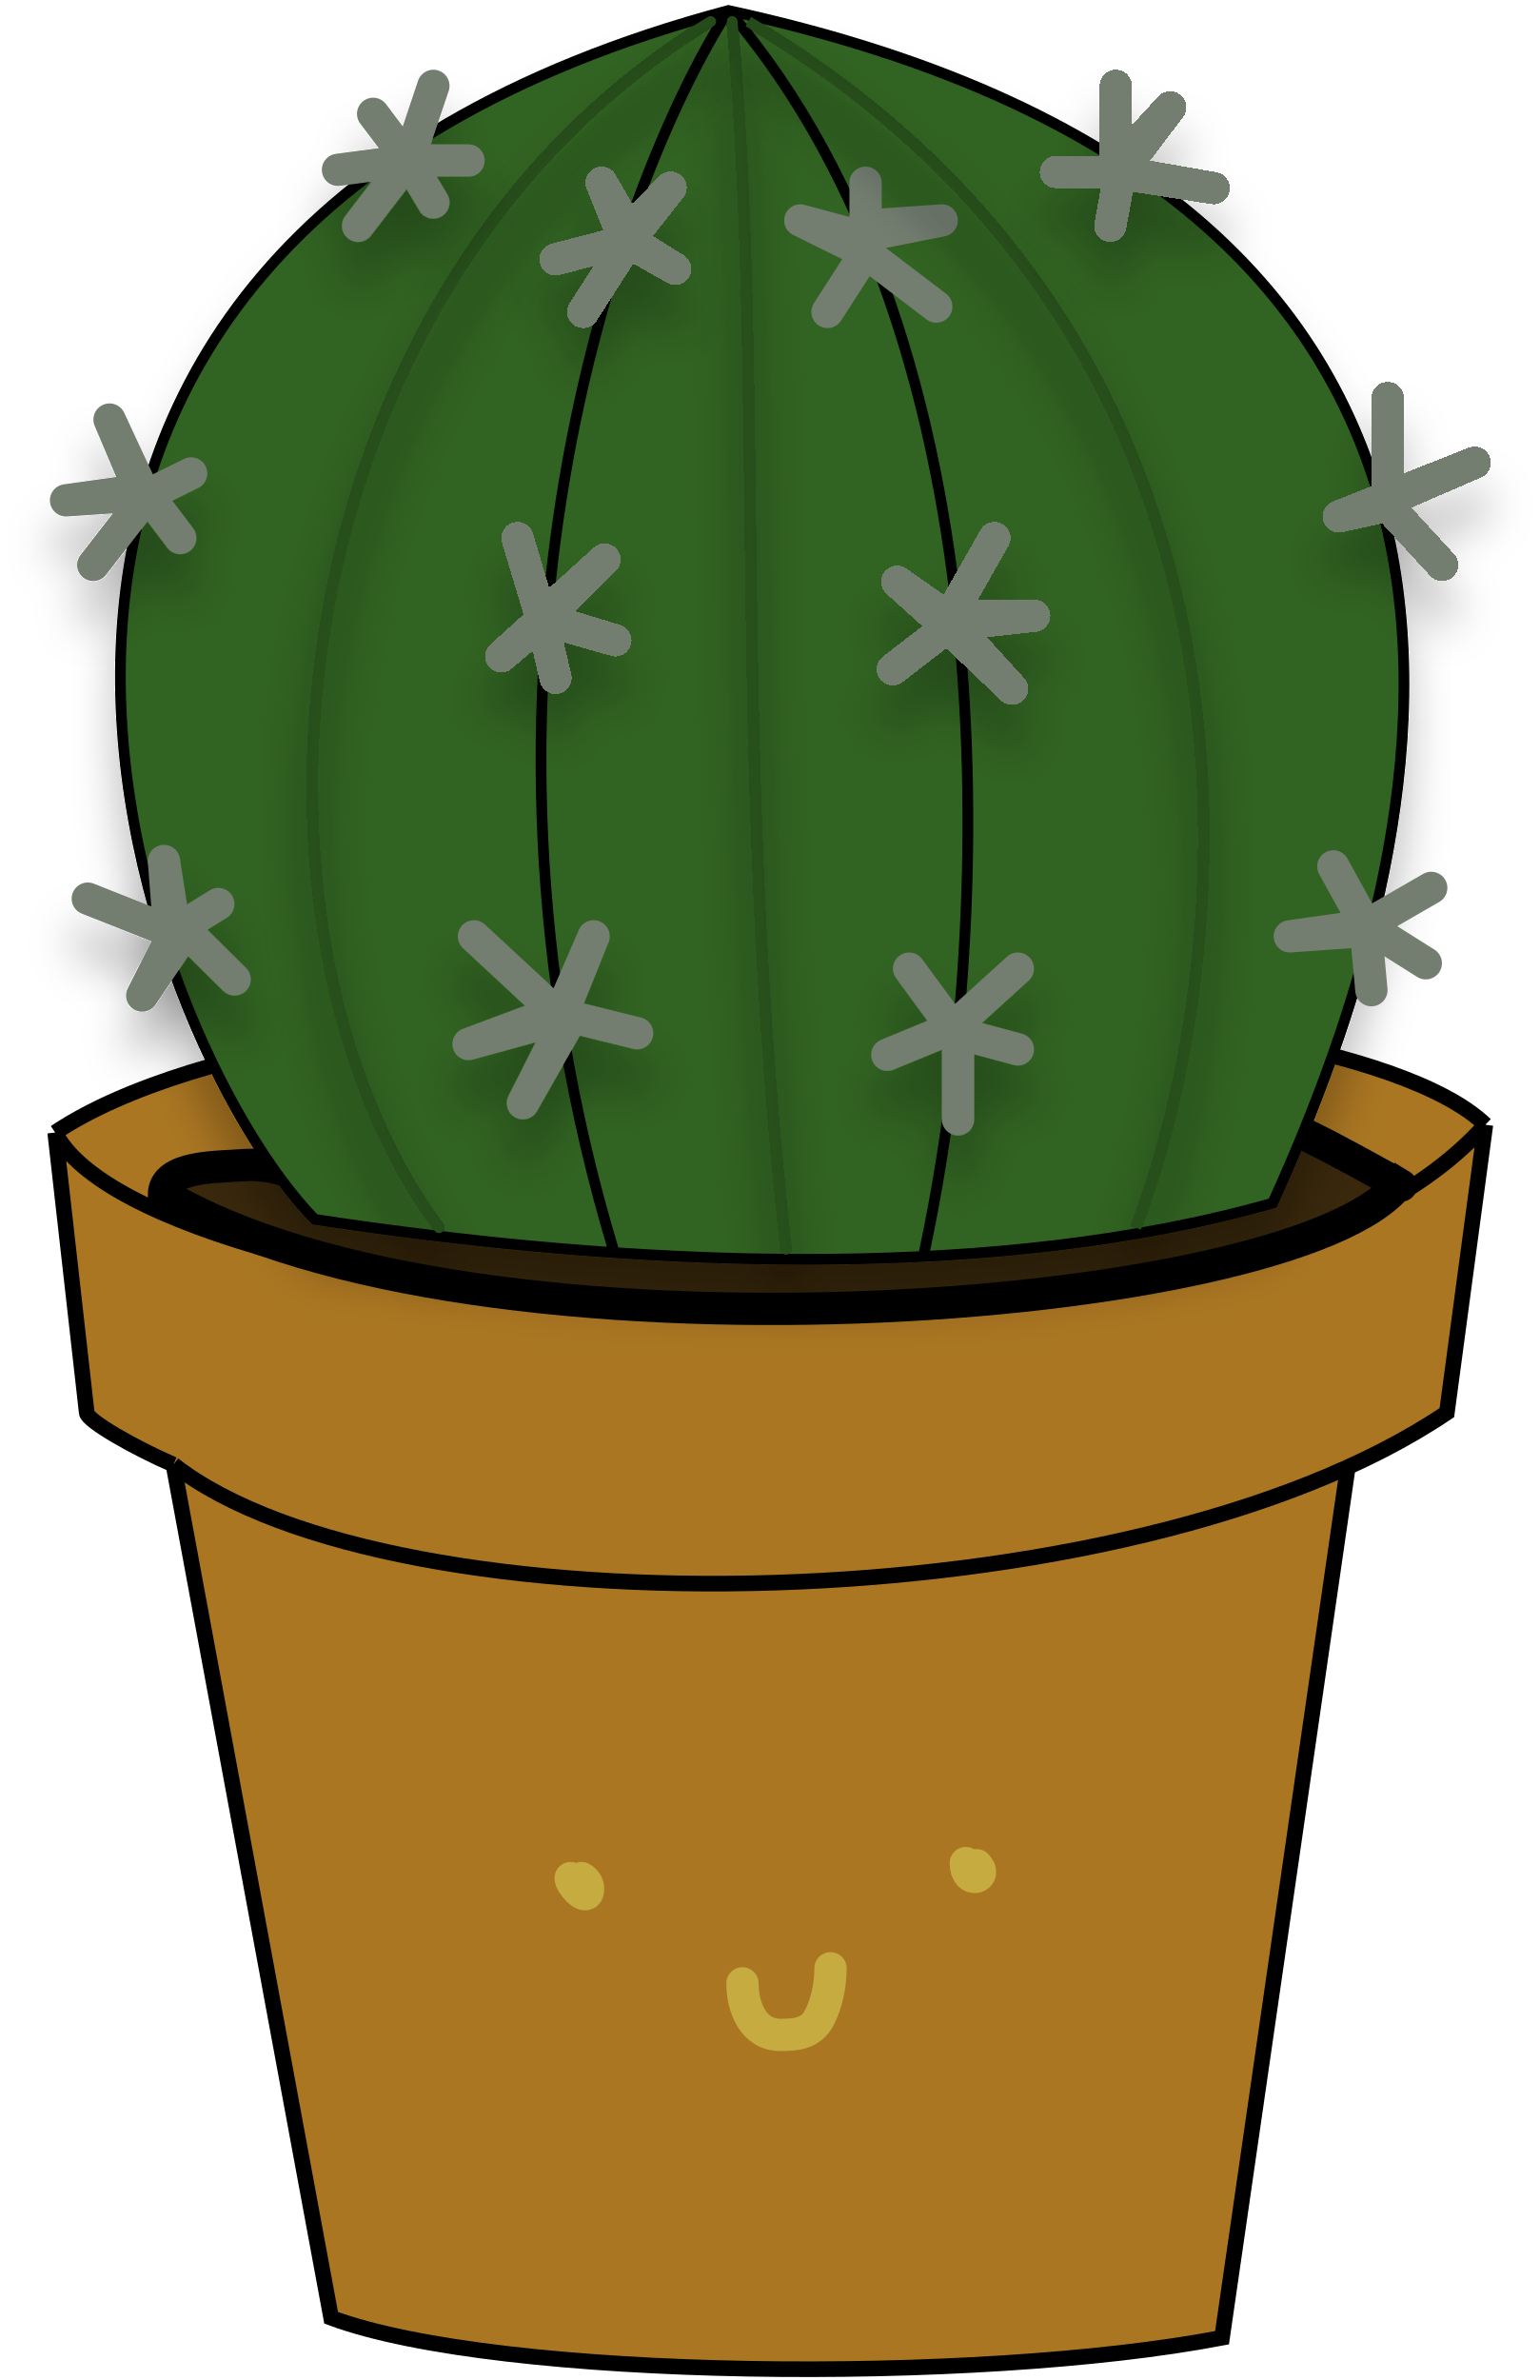
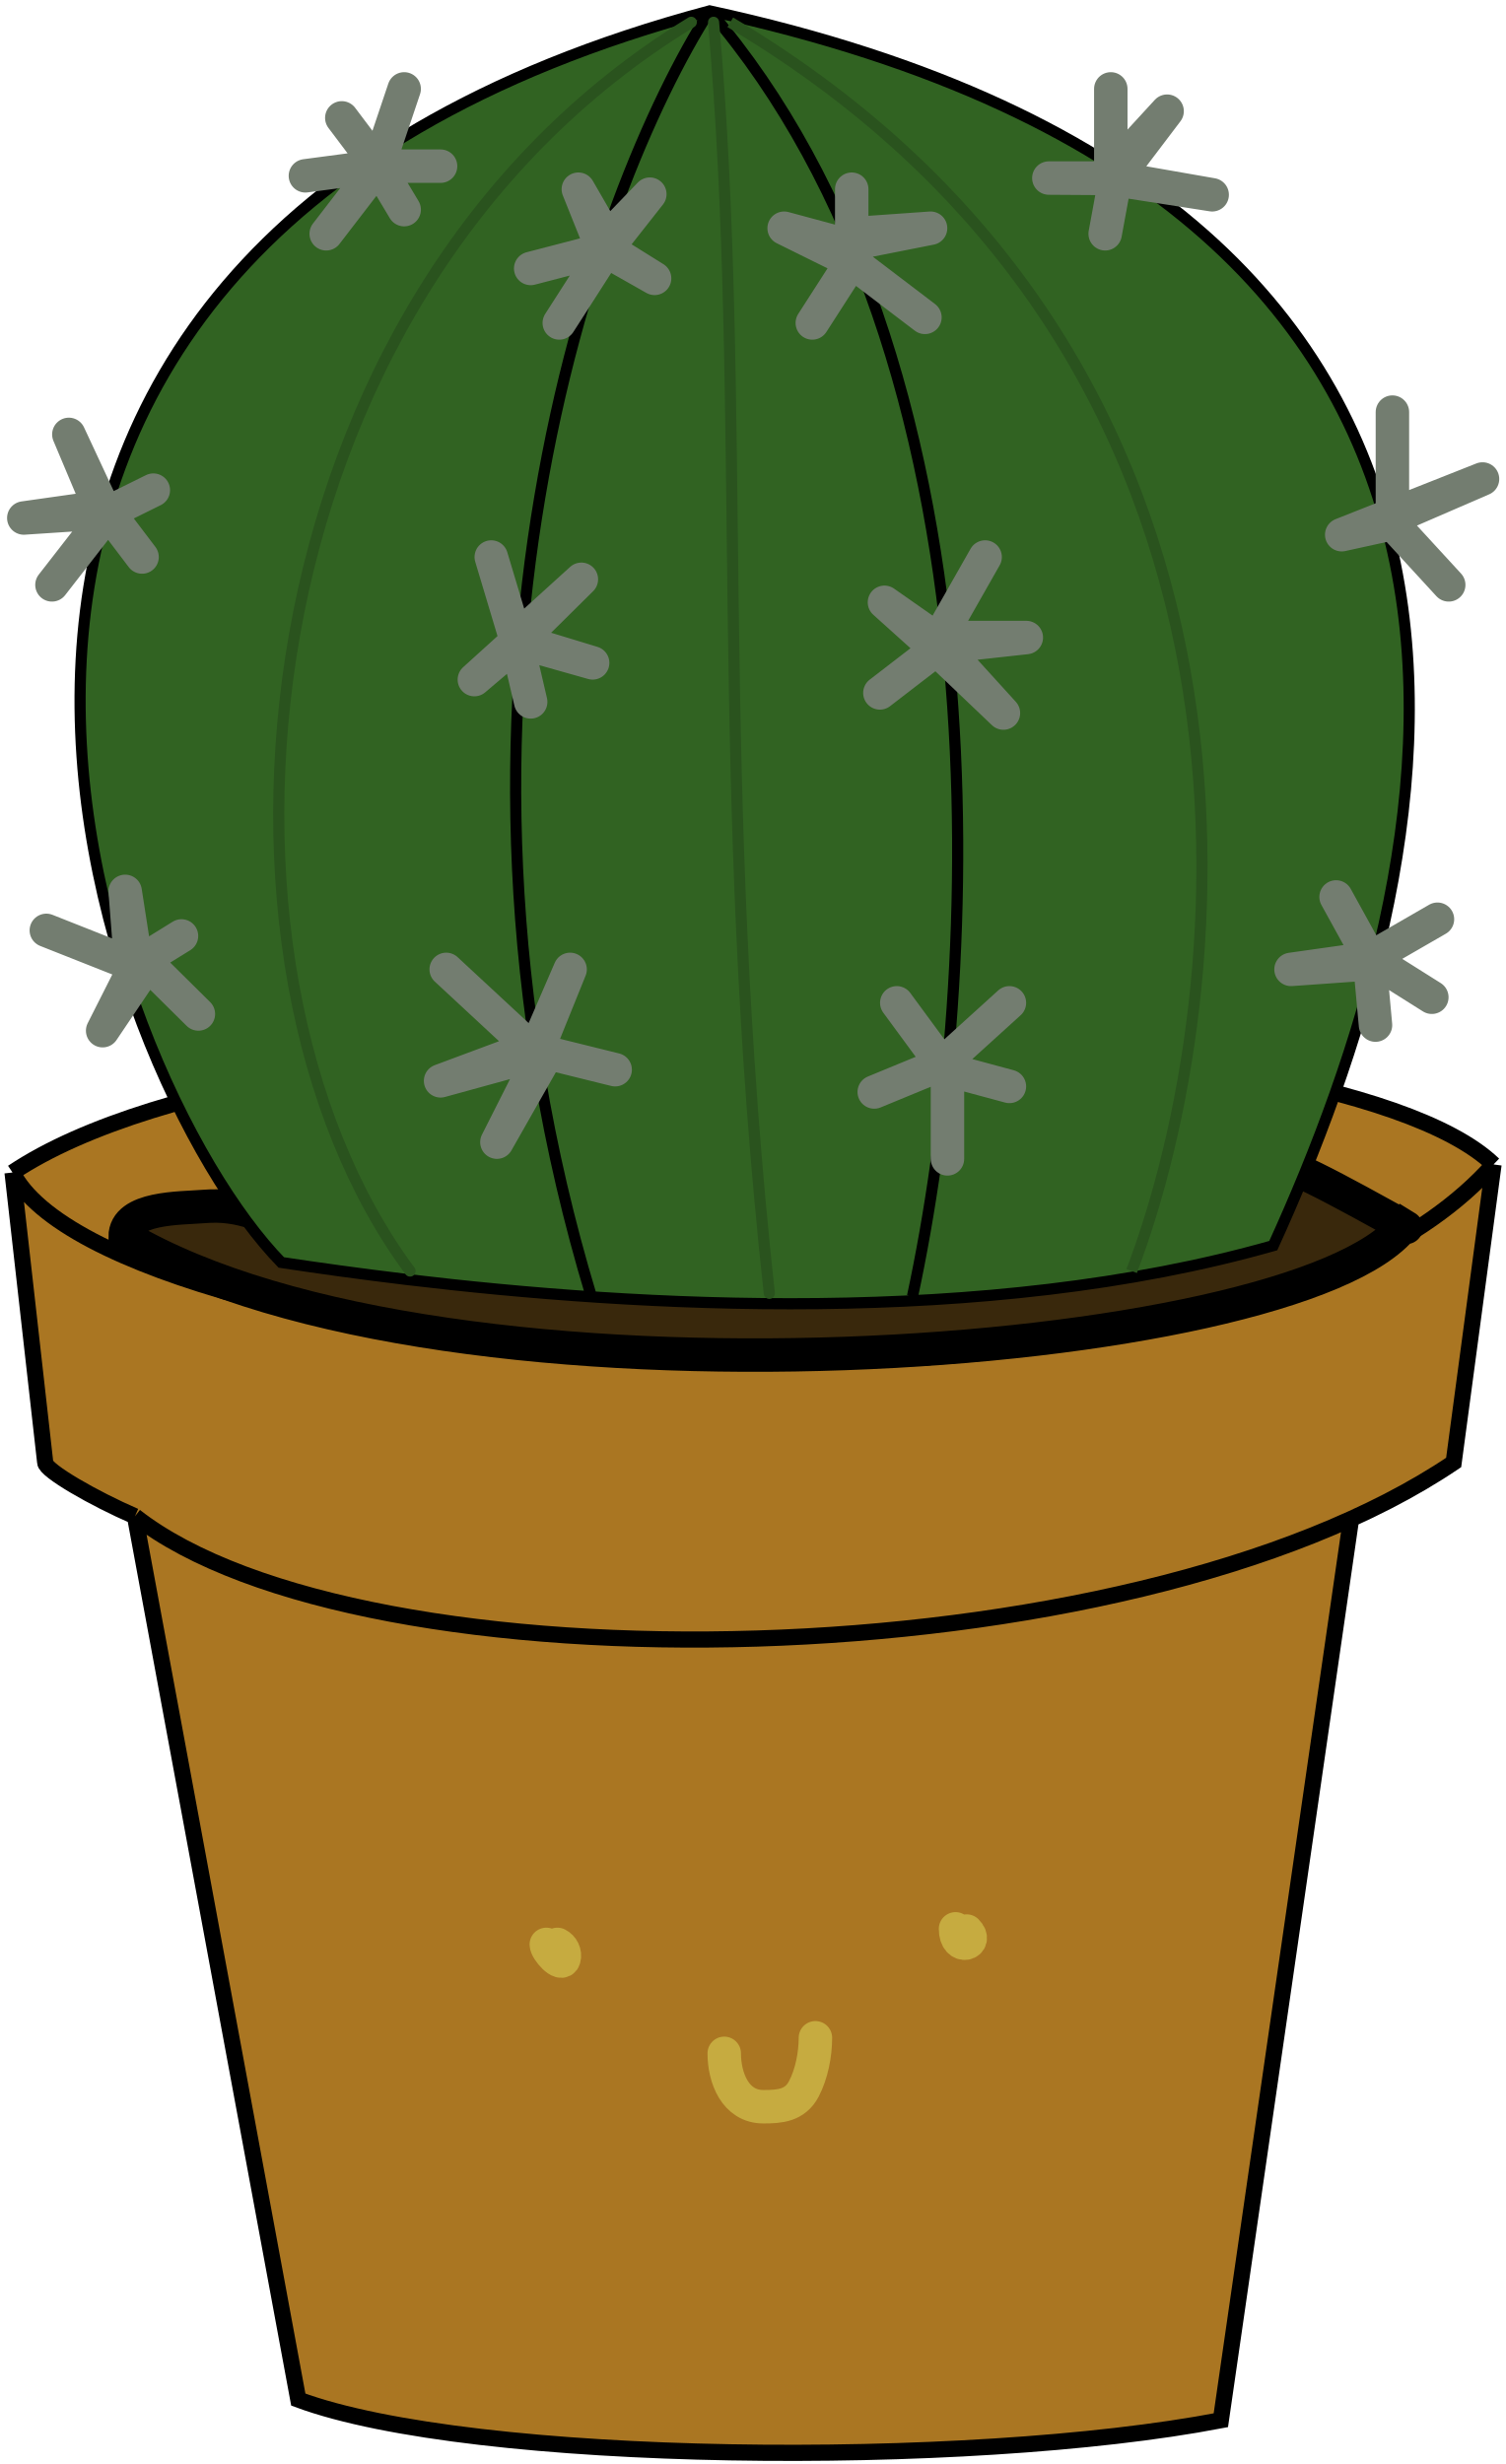
- <svg xmlns="http://www.w3.org/2000/svg" width="143" height="221" viewBox="0 0 143 221" fill="none">
-   <path d="M8.054 131.172L5.124 105.164C30.883 87.946 122.821 89.945 137.958 104.44L134.381 131.172C131.638 133.025 128.547 134.713 125.181 136.238L113.499 217.076C90.798 221.423 46.377 221.018 30.754 215.222L16.105 136C12.443 134.416 8.054 131.896 8.054 131.172Z" fill="#AA7622" />
-   <path d="M5.124 105.164L8.054 131.172C8.054 131.896 12.443 134.416 16.105 136M5.124 105.164C13.708 122.434 112.718 132.93 137.958 104.44M5.124 105.164C30.883 87.946 122.821 89.945 137.958 104.44M16.105 136C36.44 151.924 105.141 150.924 134.381 131.172L137.958 104.44M16.105 136L30.754 215.222C46.377 221.018 90.798 221.423 113.499 217.076L125.215 136" stroke="black" stroke-width="1.45" />
-   <path d="M15.223 110.938C15.223 108.243 20.183 108.385 22.317 108.208C23.927 108.075 25.343 108.28 26.85 108.785C27.951 109.154 28.996 109.685 30.2 109.705C32.533 109.744 33.739 107.565 35.816 106.809C37.906 106.048 40.09 105.328 42.374 105.302C43.542 105.29 44.74 105.208 45.855 105.567L45.896 105.58C46.646 105.821 46.995 105.934 47.673 105.449C49.644 104.04 51.46 101.539 54.395 101.996C55.079 102.102 55.586 102.522 56.212 102.739C57.036 103.025 57.913 102.994 58.774 103.101C61.168 103.398 63.607 103.365 66.021 103.365C68.082 103.365 70.109 104.257 71.944 105.019C74.25 105.976 77.812 106.322 80.253 105.792C81.652 105.488 82.931 104.684 84.381 104.608C85.691 104.539 86.304 105.003 87.457 105.479C90.496 106.732 94.428 106.696 97.595 105.87C100.326 105.157 103.217 103.894 106.079 103.894C107.44 103.894 108.37 103.985 109.572 104.598C110.527 105.086 111.389 105.823 112.418 106.183C115.079 107.113 117.256 105.33 119.655 104.794C120.376 104.633 128.336 109.127 129.876 109.96C129.882 109.953 129.888 109.945 129.893 109.938C130.238 110.148 130.193 110.132 129.876 109.96C120.203 122.174 44 127.922 15.223 110.938Z" fill="#39280C" />
-   <path d="M15.223 110.938C15.223 108.243 20.183 108.385 22.317 108.208C23.927 108.075 25.343 108.28 26.85 108.785C27.951 109.154 28.996 109.685 30.2 109.705C32.533 109.744 33.739 107.565 35.816 106.809C37.906 106.048 40.09 105.328 42.374 105.302C43.542 105.29 44.74 105.208 45.855 105.567C46.634 105.817 46.983 105.942 47.673 105.449C49.644 104.04 51.46 101.539 54.395 101.996C55.079 102.102 55.586 102.522 56.212 102.739C57.036 103.025 57.913 102.994 58.774 103.101C61.168 103.398 63.607 103.365 66.021 103.365C68.082 103.365 70.109 104.257 71.944 105.019C74.25 105.976 77.812 106.322 80.253 105.792C81.652 105.488 82.931 104.684 84.381 104.608C85.691 104.539 86.304 105.003 87.457 105.479C90.496 106.732 94.428 106.696 97.595 105.87C100.326 105.157 103.217 103.894 106.079 103.894C107.44 103.894 108.37 103.985 109.572 104.598C110.527 105.086 111.389 105.823 112.418 106.183C115.079 107.113 117.256 105.33 119.655 104.794C120.524 104.599 131.914 111.171 129.893 109.938C120.295 122.167 44.017 127.932 15.223 110.938Z" stroke="black" stroke-width="3" stroke-linecap="round" />
-   <g filter="url(#filter0_d_1_175)">
-     <path d="M67.648 0.975C149.038 18.594 133.367 78.497 118.201 111.721C92.372 119.069 61.164 117.229 40.5 114.76C36.25 114.252 32.447 113.717 29.227 113.231C13.05 96.619 -15.26 23.124 67.648 0.975Z" fill="#316322" />
-     <path d="M67.648 0.975C57.369 17.084 40.855 62.691 57.032 116.251M67.648 0.975C94.441 32.185 92.082 87.222 85.847 116.251M67.648 0.975C149.038 18.594 133.367 78.497 118.201 111.721C92.372 119.069 61.164 117.229 40.5 114.76C36.25 114.252 32.447 113.717 29.227 113.231C13.05 96.619 -15.26 23.124 67.648 0.975Z" stroke="black" />
-   </g>
-   <g filter="url(#filter1_ddi_1_175)">
-     <path d="M40.777 114C20.284 86.37 25.223 26.867 66 2" stroke="#316322" stroke-linecap="round" stroke-linejoin="round" />
-   </g>
-   <g filter="url(#filter2_ddi_1_175)">
-     <path d="M68 2C71.03 36.349 68 70.201 73 116" stroke="#316322" stroke-linecap="round" stroke-linejoin="round" />
-   </g>
-   <g filter="url(#filter3_d_1_175)">
-     <path d="M37.92 14.904L40.251 7.973M37.92 14.904L34.656 10.572M37.92 14.904L31.392 15.77M37.92 14.904L33.257 20.968M37.92 14.904L40.251 18.803M37.92 14.904H43.515" stroke="#737D70" stroke-width="3" stroke-linecap="round" stroke-linejoin="round" />
-   </g>
-   <g filter="url(#filter4_d_1_175)">
-     <path d="M12.701 44.96L10.175 38.962L13.206 45.46L6.134 46.46L13.711 45.96M13.711 45.96L8.66 52.458M13.711 45.96L16.742 49.959M13.711 45.96L17.753 43.961" stroke="#737D70" stroke-width="3" stroke-linecap="round" stroke-linejoin="round" />
-   </g>
-   <g filter="url(#filter5_d_1_175)">
-     <path d="M8.155 83.447L15.732 86.446L15.227 79.948L16.237 86.446M16.237 86.446L20.278 83.947M16.237 86.446L13.206 92.444L17.247 86.446L21.794 90.945" stroke="#737D70" stroke-width="3" stroke-linecap="round" stroke-linejoin="round" />
-   </g>
-   <g filter="url(#filter6_d_1_175)">
-     <path d="M50.083 57.956L46.546 60.955L50.331 57.526M50.331 57.526L57.155 59.455L50.588 57.456L56.144 51.958L50.083 57.456L50.331 57.526ZM50.331 57.526L51.598 62.954M50.331 57.526L48.062 49.959" stroke="#737D70" stroke-width="3" stroke-linecap="round" stroke-linejoin="round" shape-rendering="crispEdges" />
-   </g>
-   <g filter="url(#filter7_d_1_175)">
-     <path d="M58.437 22.301L62.284 17.414L58.437 21.413L55.872 16.97L58.01 22.301L62.711 24.967L58.437 22.301ZM58.437 22.301L51.598 24.079M58.437 22.301L54.163 28.966" stroke="#737D70" stroke-width="3" stroke-linecap="round" stroke-linejoin="round" shape-rendering="crispEdges" />
-   </g>
-   <g filter="url(#filter8_d_1_175)">
-     <path d="M52.103 93.944L55.134 86.946L52.103 94.443L51.564 93.944M44.021 86.946L51.564 93.944M51.564 93.944L43.516 96.942L52.608 94.443L48.567 102.441L53.113 94.443L59.175 95.943" stroke="#737D70" stroke-width="3" stroke-linecap="round" stroke-linejoin="round" />
-   </g>
-   <g filter="url(#filter9_d_1_175)">
-     <path d="M92.358 49.959L88.253 57.182H96.052L88.253 58.04M87.843 58.085L93.999 63.954L87.843 57.182L83.328 54.022L87.843 58.085ZM87.843 58.085L88.253 58.04M82.918 62.148L88.253 58.04" stroke="#737D70" stroke-width="3" stroke-linecap="round" stroke-linejoin="round" shape-rendering="crispEdges" />
-   </g>
-   <path d="M80.392 16.97V20.968L87.464 20.469L79.887 21.968L74.33 20.469L80.392 23.468M80.392 23.468L76.856 28.966M80.392 23.468L86.959 28.466" stroke="#737D70" stroke-width="3" stroke-linecap="round" stroke-linejoin="round" />
-   <g filter="url(#filter10_d_1_175)">
-     <path d="M103.629 7.973V15.47L108.68 9.972L104.134 15.97L112.722 17.47L103.338 16.004M103.338 16.004L103.124 15.97H98.072L103.338 16.004ZM103.124 20.968L104.134 15.47" stroke="#737D70" stroke-width="3" stroke-linecap="round" stroke-linejoin="round" shape-rendering="crispEdges" />
-   </g>
-   <g filter="url(#filter11_d_1_175)">
-     <path d="M128.887 36.963V46.46L136.969 42.961L124.34 47.959L128.887 46.96L133.938 52.458" stroke="#737D70" stroke-width="3" stroke-linecap="round" stroke-linejoin="round" shape-rendering="crispEdges" />
-   </g>
-   <g filter="url(#filter12_d_1_175)">
-     <path d="M88.474 95.443L94.536 89.945M88.474 95.443L84.433 89.945M88.474 95.443L82.412 97.942M88.979 103.94V95.943L94.536 97.442" stroke="#737D70" stroke-width="3" stroke-linecap="round" stroke-linejoin="round" />
-   </g>
-   <path d="M126.866 85.946L132.928 82.448M126.866 85.946L132.423 89.445M126.866 85.946L123.835 80.448M126.866 85.946L119.794 86.946L126.866 86.446L127.371 91.944" stroke="#737D70" stroke-width="3" stroke-linecap="round" stroke-linejoin="round" />
-   <g filter="url(#filter13_ddi_1_175)">
-     <path d="M105.5 114C115 89 120.7 32.4 69.5 2" stroke="#316322" />
-   </g>
-   <path d="M53 174.396C53 174.919 54.364 176.455 54.585 175.682C54.735 175.156 54.438 174.616 53.997 174.396" stroke="#C6AB40" stroke-width="3" stroke-linecap="round" />
-   <path d="M89.703 173C89.703 175.043 91.816 174.315 90.701 173.199" stroke="#C6AB40" stroke-width="3" stroke-linecap="round" />
-   <path d="M68.958 184.168C68.958 186.357 69.946 188.955 72.46 188.955C73.934 188.955 75.305 188.86 76.095 187.36C76.797 186.025 77.136 184.265 77.136 182.772" stroke="#C6AB40" stroke-width="3" stroke-linecap="round" />
-   <defs>
-     <filter id="filter0_d_1_175" x="6.682" y="0.461" width="128.216" height="124.975" filterUnits="userSpaceOnUse" color-interpolation-filters="sRGB">
-       <feFlood flood-opacity="0" result="BackgroundImageFix" />
-       <feColorMatrix in="SourceAlpha" type="matrix" values="0 0 0 0 0 0 0 0 0 0 0 0 0 0 0 0 0 0 127 0" result="hardAlpha" />
-       <feOffset dy="4" />
-       <feGaussianBlur stdDeviation="2" />
-       <feComposite in2="hardAlpha" operator="out" />
-       <feColorMatrix type="matrix" values="0 0 0 0 0 0 0 0 0 0 0 0 0 0 0 0 0 0 0.25 0" />
-       <feBlend mode="normal" in2="BackgroundImageFix" result="effect1_dropShadow_1_175" />
-       <feBlend mode="normal" in="SourceGraphic" in2="effect1_dropShadow_1_175" result="shape" />
-     </filter>
-     <filter id="filter1_ddi_1_175" x="24.5" y="1.5" width="46" height="121" filterUnits="userSpaceOnUse" color-interpolation-filters="sRGB">
-       <feFlood flood-opacity="0" result="BackgroundImageFix" />
-       <feColorMatrix in="SourceAlpha" type="matrix" values="0 0 0 0 0 0 0 0 0 0 0 0 0 0 0 0 0 0 127 0" result="hardAlpha" />
-       <feOffset dy="4" />
-       <feGaussianBlur stdDeviation="2" />
-       <feComposite in2="hardAlpha" operator="out" />
-       <feColorMatrix type="matrix" values="0 0 0 0 0 0 0 0 0 0 0 0 0 0 0 0 0 0 0.25 0" />
-       <feBlend mode="normal" in2="BackgroundImageFix" result="effect1_dropShadow_1_175" />
-       <feColorMatrix in="SourceAlpha" type="matrix" values="0 0 0 0 0 0 0 0 0 0 0 0 0 0 0 0 0 0 127 0" result="hardAlpha" />
-       <feOffset dy="4" />
-       <feGaussianBlur stdDeviation="2" />
-       <feComposite in2="hardAlpha" operator="out" />
-       <feColorMatrix type="matrix" values="0 0 0 0 0 0 0 0 0 0 0 0 0 0 0 0 0 0 0.25 0" />
-       <feBlend mode="normal" in2="effect1_dropShadow_1_175" result="effect2_dropShadow_1_175" />
-       <feBlend mode="normal" in="SourceGraphic" in2="effect2_dropShadow_1_175" result="shape" />
-       <feColorMatrix in="SourceAlpha" type="matrix" values="0 0 0 0 0 0 0 0 0 0 0 0 0 0 0 0 0 0 127 0" result="hardAlpha" />
-       <feOffset dy="4" />
-       <feGaussianBlur stdDeviation="2" />
-       <feComposite in2="hardAlpha" operator="arithmetic" k2="-1" k3="1" />
-       <feColorMatrix type="matrix" values="0 0 0 0 0 0 0 0 0 0 0 0 0 0 0 0 0 0 0.25 0" />
-       <feBlend mode="normal" in2="shape" result="effect3_innerShadow_1_175" />
-     </filter>
-     <filter id="filter2_ddi_1_175" x="63.5" y="1.5" width="14" height="123" filterUnits="userSpaceOnUse" color-interpolation-filters="sRGB">
-       <feFlood flood-opacity="0" result="BackgroundImageFix" />
-       <feColorMatrix in="SourceAlpha" type="matrix" values="0 0 0 0 0 0 0 0 0 0 0 0 0 0 0 0 0 0 127 0" result="hardAlpha" />
-       <feOffset dy="4" />
-       <feGaussianBlur stdDeviation="2" />
-       <feComposite in2="hardAlpha" operator="out" />
-       <feColorMatrix type="matrix" values="0 0 0 0 0 0 0 0 0 0 0 0 0 0 0 0 0 0 0.25 0" />
-       <feBlend mode="normal" in2="BackgroundImageFix" result="effect1_dropShadow_1_175" />
-       <feColorMatrix in="SourceAlpha" type="matrix" values="0 0 0 0 0 0 0 0 0 0 0 0 0 0 0 0 0 0 127 0" result="hardAlpha" />
-       <feOffset dy="4" />
-       <feGaussianBlur stdDeviation="2" />
-       <feComposite in2="hardAlpha" operator="out" />
-       <feColorMatrix type="matrix" values="0 0 0 0 0 0 0 0 0 0 0 0 0 0 0 0 0 0 0.25 0" />
-       <feBlend mode="normal" in2="effect1_dropShadow_1_175" result="effect2_dropShadow_1_175" />
-       <feBlend mode="normal" in="SourceGraphic" in2="effect2_dropShadow_1_175" result="shape" />
-       <feColorMatrix in="SourceAlpha" type="matrix" values="0 0 0 0 0 0 0 0 0 0 0 0 0 0 0 0 0 0 127 0" result="hardAlpha" />
-       <feOffset dy="4" />
-       <feGaussianBlur stdDeviation="2" />
-       <feComposite in2="hardAlpha" operator="arithmetic" k2="-1" k3="1" />
-       <feColorMatrix type="matrix" values="0 0 0 0 0 0 0 0 0 0 0 0 0 0 0 0 0 0 0.25 0" />
-       <feBlend mode="normal" in2="shape" result="effect3_innerShadow_1_175" />
-     </filter>
-     <filter id="filter3_d_1_175" x="25.892" y="6.473" width="23.124" height="23.996" filterUnits="userSpaceOnUse" color-interpolation-filters="sRGB">
-       <feFlood flood-opacity="0" result="BackgroundImageFix" />
-       <feColorMatrix in="SourceAlpha" type="matrix" values="0 0 0 0 0 0 0 0 0 0 0 0 0 0 0 0 0 0 127 0" result="hardAlpha" />
-       <feOffset dy="4" />
-       <feGaussianBlur stdDeviation="2" />
-       <feComposite in2="hardAlpha" operator="out" />
-       <feColorMatrix type="matrix" values="0 0 0 0 0 0 0 0 0 0 0 0 0 0 0 0 0 0 0.25 0" />
-       <feBlend mode="normal" in2="BackgroundImageFix" result="effect1_dropShadow_1_175" />
-       <feBlend mode="normal" in="SourceGraphic" in2="effect1_dropShadow_1_175" result="shape" />
-     </filter>
-     <filter id="filter4_d_1_175" x="0.634" y="37.462" width="22.619" height="24.496" filterUnits="userSpaceOnUse" color-interpolation-filters="sRGB">
-       <feFlood flood-opacity="0" result="BackgroundImageFix" />
-       <feColorMatrix in="SourceAlpha" type="matrix" values="0 0 0 0 0 0 0 0 0 0 0 0 0 0 0 0 0 0 127 0" result="hardAlpha" />
-       <feOffset dy="4" />
-       <feGaussianBlur stdDeviation="2" />
-       <feComposite in2="hardAlpha" operator="out" />
-       <feColorMatrix type="matrix" values="0 0 0 0 0 0 0 0 0 0 0 0 0 0 0 0 0 0 0.25 0" />
-       <feBlend mode="normal" in2="BackgroundImageFix" result="effect1_dropShadow_1_175" />
-       <feBlend mode="normal" in="SourceGraphic" in2="effect1_dropShadow_1_175" result="shape" />
-     </filter>
-     <filter id="filter5_d_1_175" x="2.654" y="78.448" width="24.64" height="23.496" filterUnits="userSpaceOnUse" color-interpolation-filters="sRGB">
-       <feFlood flood-opacity="0" result="BackgroundImageFix" />
-       <feColorMatrix in="SourceAlpha" type="matrix" values="0 0 0 0 0 0 0 0 0 0 0 0 0 0 0 0 0 0 127 0" result="hardAlpha" />
-       <feOffset dy="4" />
-       <feGaussianBlur stdDeviation="2" />
-       <feComposite in2="hardAlpha" operator="out" />
-       <feColorMatrix type="matrix" values="0 0 0 0 0 0 0 0 0 0 0 0 0 0 0 0 0 0 0.25 0" />
-       <feBlend mode="normal" in2="BackgroundImageFix" result="effect1_dropShadow_1_175" />
-       <feBlend mode="normal" in="SourceGraphic" in2="effect1_dropShadow_1_175" result="shape" />
-     </filter>
-     <filter id="filter6_d_1_175" x="41.046" y="48.458" width="21.609" height="23.996" filterUnits="userSpaceOnUse" color-interpolation-filters="sRGB">
-       <feFlood flood-opacity="0" result="BackgroundImageFix" />
-       <feColorMatrix in="SourceAlpha" type="matrix" values="0 0 0 0 0 0 0 0 0 0 0 0 0 0 0 0 0 0 127 0" result="hardAlpha" />
-       <feOffset dy="4" />
-       <feGaussianBlur stdDeviation="2" />
-       <feComposite in2="hardAlpha" operator="out" />
-       <feColorMatrix type="matrix" values="0 0 0 0 0 0 0 0 0 0 0 0 0 0 0 0 0 0 0.25 0" />
-       <feBlend mode="normal" in2="BackgroundImageFix" result="effect1_dropShadow_1_175" />
-       <feBlend mode="normal" in="SourceGraphic" in2="effect1_dropShadow_1_175" result="shape" />
-     </filter>
-     <filter id="filter7_d_1_175" x="46.097" y="15.47" width="22.114" height="22.996" filterUnits="userSpaceOnUse" color-interpolation-filters="sRGB">
-       <feFlood flood-opacity="0" result="BackgroundImageFix" />
-       <feColorMatrix in="SourceAlpha" type="matrix" values="0 0 0 0 0 0 0 0 0 0 0 0 0 0 0 0 0 0 127 0" result="hardAlpha" />
-       <feOffset dy="4" />
-       <feGaussianBlur stdDeviation="2" />
-       <feComposite in2="hardAlpha" operator="out" />
-       <feColorMatrix type="matrix" values="0 0 0 0 0 0 0 0 0 0 0 0 0 0 0 0 0 0 0.25 0" />
-       <feBlend mode="normal" in2="BackgroundImageFix" result="effect1_dropShadow_1_175" />
-       <feBlend mode="normal" in="SourceGraphic" in2="effect1_dropShadow_1_175" result="shape" />
-     </filter>
-     <filter id="filter8_d_1_175" x="38.015" y="85.446" width="26.66" height="26.495" filterUnits="userSpaceOnUse" color-interpolation-filters="sRGB">
-       <feFlood flood-opacity="0" result="BackgroundImageFix" />
-       <feColorMatrix in="SourceAlpha" type="matrix" values="0 0 0 0 0 0 0 0 0 0 0 0 0 0 0 0 0 0 127 0" result="hardAlpha" />
-       <feOffset dy="4" />
-       <feGaussianBlur stdDeviation="2" />
-       <feComposite in2="hardAlpha" operator="out" />
-       <feColorMatrix type="matrix" values="0 0 0 0 0 0 0 0 0 0 0 0 0 0 0 0 0 0 0.25 0" />
-       <feBlend mode="normal" in2="BackgroundImageFix" result="effect1_dropShadow_1_175" />
-       <feBlend mode="normal" in="SourceGraphic" in2="effect1_dropShadow_1_175" result="shape" />
-     </filter>
-     <filter id="filter9_d_1_175" x="77.417" y="48.458" width="24.134" height="24.995" filterUnits="userSpaceOnUse" color-interpolation-filters="sRGB">
-       <feFlood flood-opacity="0" result="BackgroundImageFix" />
-       <feColorMatrix in="SourceAlpha" type="matrix" values="0 0 0 0 0 0 0 0 0 0 0 0 0 0 0 0 0 0 127 0" result="hardAlpha" />
-       <feOffset dy="4" />
-       <feGaussianBlur stdDeviation="2" />
-       <feComposite in2="hardAlpha" operator="out" />
-       <feColorMatrix type="matrix" values="0 0 0 0 0 0 0 0 0 0 0 0 0 0 0 0 0 0 0.25 0" />
-       <feBlend mode="normal" in2="BackgroundImageFix" result="effect1_dropShadow_1_175" />
-       <feBlend mode="normal" in="SourceGraphic" in2="effect1_dropShadow_1_175" result="shape" />
-     </filter>
-     <filter id="filter10_d_1_175" x="92.572" y="6.473" width="25.65" height="23.996" filterUnits="userSpaceOnUse" color-interpolation-filters="sRGB">
-       <feFlood flood-opacity="0" result="BackgroundImageFix" />
-       <feColorMatrix in="SourceAlpha" type="matrix" values="0 0 0 0 0 0 0 0 0 0 0 0 0 0 0 0 0 0 127 0" result="hardAlpha" />
-       <feOffset dy="4" />
-       <feGaussianBlur stdDeviation="2" />
-       <feComposite in2="hardAlpha" operator="out" />
-       <feColorMatrix type="matrix" values="0 0 0 0 0 0 0 0 0 0 0 0 0 0 0 0 0 0 0.25 0" />
-       <feBlend mode="normal" in2="BackgroundImageFix" result="effect1_dropShadow_1_175" />
-       <feBlend mode="normal" in="SourceGraphic" in2="effect1_dropShadow_1_175" result="shape" />
-     </filter>
-     <filter id="filter11_d_1_175" x="118.84" y="35.463" width="23.63" height="26.495" filterUnits="userSpaceOnUse" color-interpolation-filters="sRGB">
-       <feFlood flood-opacity="0" result="BackgroundImageFix" />
-       <feColorMatrix in="SourceAlpha" type="matrix" values="0 0 0 0 0 0 0 0 0 0 0 0 0 0 0 0 0 0 127 0" result="hardAlpha" />
-       <feOffset dy="4" />
-       <feGaussianBlur stdDeviation="2" />
-       <feComposite in2="hardAlpha" operator="out" />
-       <feColorMatrix type="matrix" values="0 0 0 0 0 0 0 0 0 0 0 0 0 0 0 0 0 0 0.25 0" />
-       <feBlend mode="normal" in2="BackgroundImageFix" result="effect1_dropShadow_1_175" />
-       <feBlend mode="normal" in="SourceGraphic" in2="effect1_dropShadow_1_175" result="shape" />
-     </filter>
-     <filter id="filter12_d_1_175" x="76.912" y="88.445" width="23.125" height="24.995" filterUnits="userSpaceOnUse" color-interpolation-filters="sRGB">
-       <feFlood flood-opacity="0" result="BackgroundImageFix" />
-       <feColorMatrix in="SourceAlpha" type="matrix" values="0 0 0 0 0 0 0 0 0 0 0 0 0 0 0 0 0 0 127 0" result="hardAlpha" />
-       <feOffset dy="4" />
-       <feGaussianBlur stdDeviation="2" />
-       <feComposite in2="hardAlpha" operator="out" />
-       <feColorMatrix type="matrix" values="0 0 0 0 0 0 0 0 0 0 0 0 0 0 0 0 0 0 0.25 0" />
-       <feBlend mode="normal" in2="BackgroundImageFix" result="effect1_dropShadow_1_175" />
-       <feBlend mode="normal" in="SourceGraphic" in2="effect1_dropShadow_1_175" result="shape" />
-     </filter>
-     <filter id="filter13_ddi_1_175" x="65.245" y="1.57" width="51.061" height="120.608" filterUnits="userSpaceOnUse" color-interpolation-filters="sRGB">
-       <feFlood flood-opacity="0" result="BackgroundImageFix" />
-       <feColorMatrix in="SourceAlpha" type="matrix" values="0 0 0 0 0 0 0 0 0 0 0 0 0 0 0 0 0 0 127 0" result="hardAlpha" />
-       <feOffset dy="4" />
-       <feGaussianBlur stdDeviation="2" />
-       <feComposite in2="hardAlpha" operator="out" />
-       <feColorMatrix type="matrix" values="0 0 0 0 0 0 0 0 0 0 0 0 0 0 0 0 0 0 0.25 0" />
-       <feBlend mode="normal" in2="BackgroundImageFix" result="effect1_dropShadow_1_175" />
-       <feColorMatrix in="SourceAlpha" type="matrix" values="0 0 0 0 0 0 0 0 0 0 0 0 0 0 0 0 0 0 127 0" result="hardAlpha" />
-       <feOffset dy="4" />
-       <feGaussianBlur stdDeviation="2" />
-       <feComposite in2="hardAlpha" operator="out" />
-       <feColorMatrix type="matrix" values="0 0 0 0 0 0 0 0 0 0 0 0 0 0 0 0 0 0 0.25 0" />
-       <feBlend mode="normal" in2="effect1_dropShadow_1_175" result="effect2_dropShadow_1_175" />
-       <feBlend mode="normal" in="SourceGraphic" in2="effect2_dropShadow_1_175" result="shape" />
-       <feColorMatrix in="SourceAlpha" type="matrix" values="0 0 0 0 0 0 0 0 0 0 0 0 0 0 0 0 0 0 127 0" result="hardAlpha" />
-       <feOffset dy="4" />
-       <feGaussianBlur stdDeviation="2" />
-       <feComposite in2="hardAlpha" operator="arithmetic" k2="-1" k3="1" />
-       <feColorMatrix type="matrix" values="0 0 0 0 0 0 0 0 0 0 0 0 0 0 0 0 0 0 0.25 0" />
-       <feBlend mode="normal" in2="shape" result="effect3_innerShadow_1_175" />
-     </filter>
-   </defs>
+ <svg xmlns="http://www.w3.org/2000/svg" width="135" height="221" viewBox="0 0 135 221" fill="none">
+   <path d="M4.054 131.172L1.124 105.164C26.883 87.946 118.821 89.945 133.958 104.44L130.381 131.172C127.638 133.025 124.547 134.713 121.181 136.238L109.499 217.076C86.798 221.423 42.377 221.018 26.754 215.222L12.105 136C8.443 134.416 4.054 131.896 4.054 131.172Z" fill="#AA7622" />
+   <path d="M1.124 105.164L4.054 131.172C4.054 131.896 8.443 134.416 12.105 136M1.124 105.164C9.708 122.434 108.718 132.93 133.958 104.44M1.124 105.164C26.883 87.946 118.821 89.945 133.958 104.44M12.105 136C32.44 151.924 101.141 150.924 130.381 131.172L133.958 104.44M12.105 136L26.754 215.222C42.377 221.018 86.798 221.423 109.499 217.076L121.215 136" stroke="black" stroke-width="1.45" />
+   <path d="M11.223 110.938C11.223 108.243 16.183 108.385 18.317 108.208C19.927 108.075 21.343 108.28 22.85 108.785C23.951 109.154 24.996 109.685 26.2 109.705C28.533 109.744 29.739 107.565 31.816 106.809C33.906 106.048 36.09 105.328 38.374 105.302C39.542 105.29 40.74 105.208 41.855 105.567L41.896 105.58C42.646 105.821 42.995 105.934 43.673 105.449C45.644 104.04 47.46 101.539 50.395 101.996C51.079 102.102 51.586 102.522 52.212 102.739C53.036 103.025 53.913 102.994 54.774 103.101C57.168 103.398 59.607 103.365 62.021 103.365C64.082 103.365 66.109 104.257 67.944 105.019C70.25 105.976 73.812 106.322 76.253 105.792C77.652 105.488 78.931 104.684 80.381 104.608C81.691 104.539 82.304 105.003 83.457 105.479C86.496 106.732 90.428 106.696 93.595 105.87C96.326 105.157 99.217 103.894 102.079 103.894C103.44 103.894 104.37 103.985 105.572 104.598C106.527 105.086 107.389 105.823 108.418 106.183C111.079 107.113 113.256 105.33 115.655 104.794C116.376 104.633 124.336 109.127 125.876 109.96C125.882 109.953 125.888 109.945 125.893 109.938C126.238 110.148 126.193 110.132 125.876 109.96C116.203 122.174 40 127.922 11.223 110.938Z" fill="#39280C" />
+   <path d="M11.223 110.938C11.223 108.243 16.183 108.385 18.317 108.208C19.927 108.075 21.343 108.28 22.85 108.785C23.951 109.154 24.996 109.685 26.2 109.705C28.533 109.744 29.739 107.565 31.816 106.809C33.906 106.048 36.09 105.328 38.374 105.302C39.542 105.29 40.74 105.208 41.855 105.567C42.634 105.817 42.983 105.942 43.673 105.449C45.644 104.04 47.46 101.539 50.395 101.996C51.079 102.102 51.586 102.522 52.212 102.739C53.036 103.025 53.913 102.994 54.774 103.101C57.168 103.398 59.607 103.365 62.021 103.365C64.082 103.365 66.109 104.257 67.944 105.019C70.25 105.976 73.812 106.322 76.253 105.792C77.652 105.488 78.931 104.684 80.381 104.608C81.691 104.539 82.304 105.003 83.457 105.479C86.496 106.732 90.428 106.696 93.595 105.87C96.326 105.157 99.216 103.894 102.079 103.894C103.44 103.894 104.37 103.985 105.572 104.598C106.527 105.086 107.389 105.823 108.418 106.183C111.079 107.113 113.256 105.33 115.655 104.794C116.524 104.599 127.914 111.171 125.893 109.938C116.295 122.167 40.017 127.932 11.223 110.938Z" stroke="black" stroke-width="3" stroke-linecap="round" />
+   <path d="M63.648 0.975C145.038 18.594 129.367 78.497 114.201 111.721C88.372 119.069 57.164 117.229 36.5 114.76C32.25 114.252 28.447 113.717 25.227 113.231C9.05 96.619 -19.26 23.124 63.648 0.975Z" fill="#316322" />
+   <path d="M63.648 0.975C53.368 17.084 36.855 62.691 53.032 116.251M63.648 0.975C90.441 32.185 88.082 87.222 81.847 116.251M63.648 0.975C145.038 18.594 129.367 78.497 114.201 111.721C88.372 119.069 57.164 117.229 36.5 114.76C32.25 114.252 28.447 113.717 25.227 113.231C9.05 96.619 -19.26 23.124 63.648 0.975Z" stroke="black" />
+   <path d="M36.777 114C16.284 86.37 21.223 26.867 62 2" stroke="#2A531E" stroke-linecap="round" stroke-linejoin="round" />
+   <path d="M64 2C67.03 36.349 64 70.201 69 116" stroke="#2A531E" stroke-linecap="round" stroke-linejoin="round" />
+   <path d="M33.92 14.904L36.251 7.973M33.92 14.904L30.656 10.572M33.92 14.904L27.392 15.77M33.92 14.904L29.257 20.968M33.92 14.904L36.251 18.803M33.92 14.904H39.515" stroke="#737D70" stroke-width="3" stroke-linecap="round" stroke-linejoin="round" />
+   <path d="M8.701 44.96L6.175 38.962L9.206 45.46L2.134 46.46L9.711 45.96M9.711 45.96L4.66 52.458M9.711 45.96L12.742 49.959M9.711 45.96L13.753 43.961" stroke="#737D70" stroke-width="3" stroke-linecap="round" stroke-linejoin="round" />
+   <path d="M4.155 83.447L11.732 86.446L11.227 79.948L12.237 86.446M12.237 86.446L16.278 83.947M12.237 86.446L9.206 92.444L13.247 86.446L17.794 90.945" stroke="#737D70" stroke-width="3" stroke-linecap="round" stroke-linejoin="round" />
+   <path d="M46.083 57.956L42.546 60.955L46.331 57.526M46.331 57.526L53.155 59.455L46.588 57.456L52.144 51.958L46.083 57.456L46.331 57.526ZM46.331 57.526L47.598 62.954M46.331 57.526L44.062 49.959" stroke="#737D70" stroke-width="3" stroke-linecap="round" stroke-linejoin="round" />
+   <path d="M54.437 22.301L58.284 17.414L54.437 21.413L51.872 16.97L54.01 22.301L58.711 24.967L54.437 22.301ZM54.437 22.301L47.598 24.079M54.437 22.301L50.163 28.966" stroke="#737D70" stroke-width="3" stroke-linecap="round" stroke-linejoin="round" />
+   <path d="M48.103 93.944L51.134 86.946L48.103 94.443L47.564 93.944M40.021 86.946L47.564 93.944M47.564 93.944L39.516 96.942L48.608 94.443L44.567 102.441L49.113 94.443L55.175 95.943" stroke="#737D70" stroke-width="3" stroke-linecap="round" stroke-linejoin="round" />
+   <path d="M88.358 49.959L84.253 57.182H92.052L84.253 58.04M83.843 58.085L89.999 63.954L83.843 57.182L79.328 54.022L83.843 58.085ZM83.843 58.085L84.253 58.04M78.918 62.148L84.253 58.04" stroke="#737D70" stroke-width="3" stroke-linecap="round" stroke-linejoin="round" />
+   <path d="M76.392 16.97V20.968L83.464 20.469L75.887 21.968L70.33 20.469L76.392 23.468M76.392 23.468L72.856 28.966M76.392 23.468L82.959 28.466" stroke="#737D70" stroke-width="3" stroke-linecap="round" stroke-linejoin="round" />
+   <path d="M99.629 7.973V15.47L104.68 9.972L100.134 15.97L108.722 17.47L99.338 16.004M99.338 16.004L99.124 15.97H94.072L99.338 16.004ZM99.124 20.968L100.134 15.47" stroke="#737D70" stroke-width="3" stroke-linecap="round" stroke-linejoin="round" />
+   <path d="M124.887 36.963V46.46L132.969 42.961L120.34 47.959L124.887 46.96L129.938 52.458" stroke="#737D70" stroke-width="3" stroke-linecap="round" stroke-linejoin="round" />
+   <path d="M84.474 95.443L90.536 89.945M84.474 95.443L80.433 89.945M84.474 95.443L78.412 97.942M84.979 103.94V95.943L90.536 97.442" stroke="#737D70" stroke-width="3" stroke-linecap="round" stroke-linejoin="round" />
+   <path d="M122.866 85.946L128.928 82.448M122.866 85.946L128.423 89.445M122.866 85.946L119.835 80.448M122.866 85.946L115.794 86.946L122.866 86.446L123.371 91.944" stroke="#737D70" stroke-width="3" stroke-linecap="round" stroke-linejoin="round" />
+   <path d="M101.5 114C111 89 116.7 32.4 65.5 2" stroke="#2A531E" />
+   <path d="M49 174.396C49 174.919 50.364 176.455 50.585 175.682C50.735 175.156 50.438 174.616 49.997 174.396" stroke="#C6AB40" stroke-width="3" stroke-linecap="round" />
+   <path d="M85.703 173C85.703 175.043 87.816 174.315 86.701 173.199" stroke="#C6AB40" stroke-width="3" stroke-linecap="round" />
+   <path d="M64.958 184.168C64.958 186.357 65.946 188.955 68.46 188.955C69.934 188.955 71.305 188.86 72.095 187.36C72.797 186.025 73.136 184.265 73.136 182.772" stroke="#C6AB40" stroke-width="3" stroke-linecap="round" />
</svg>
